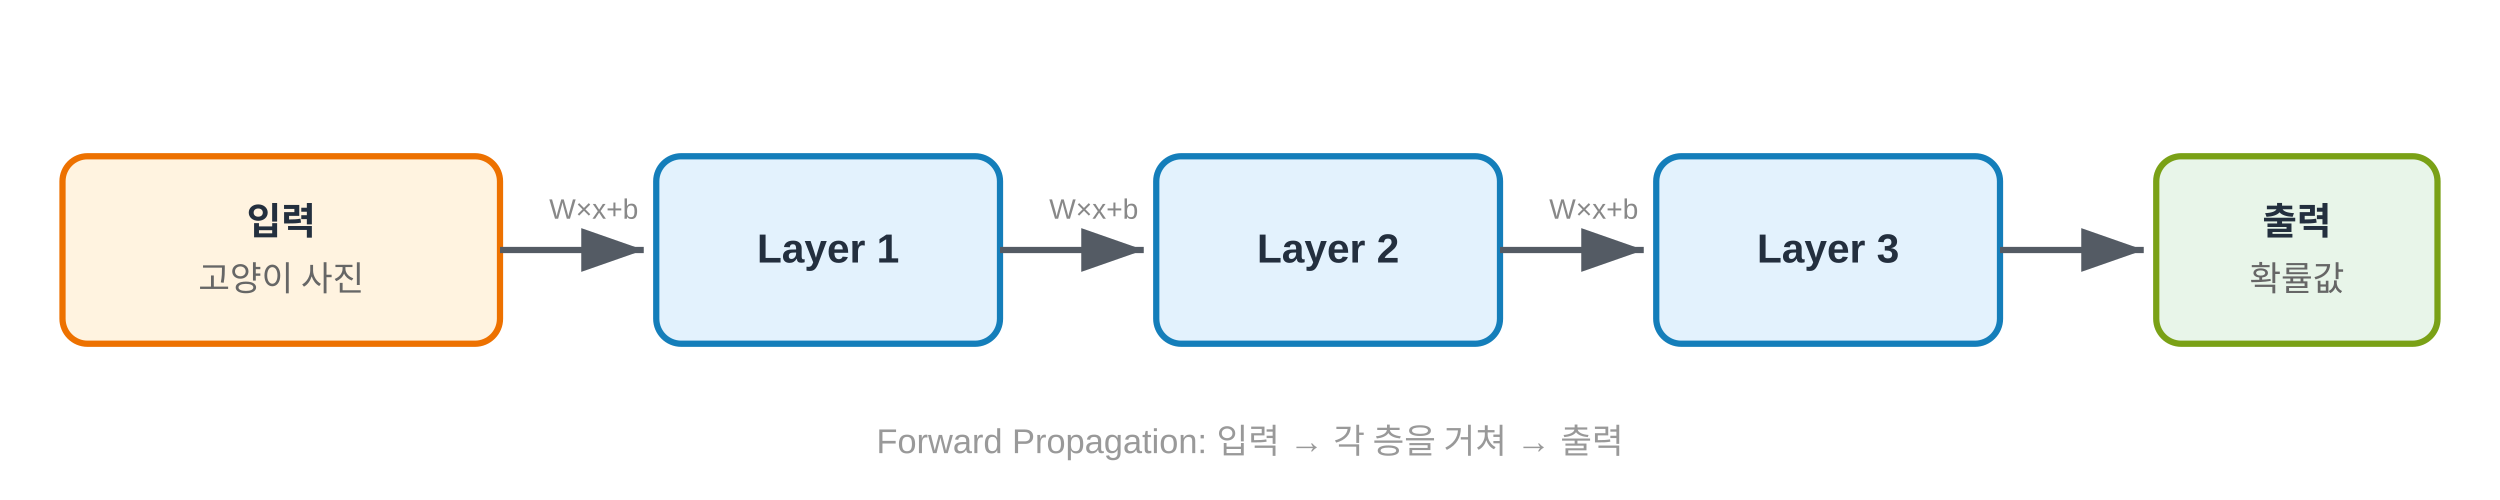
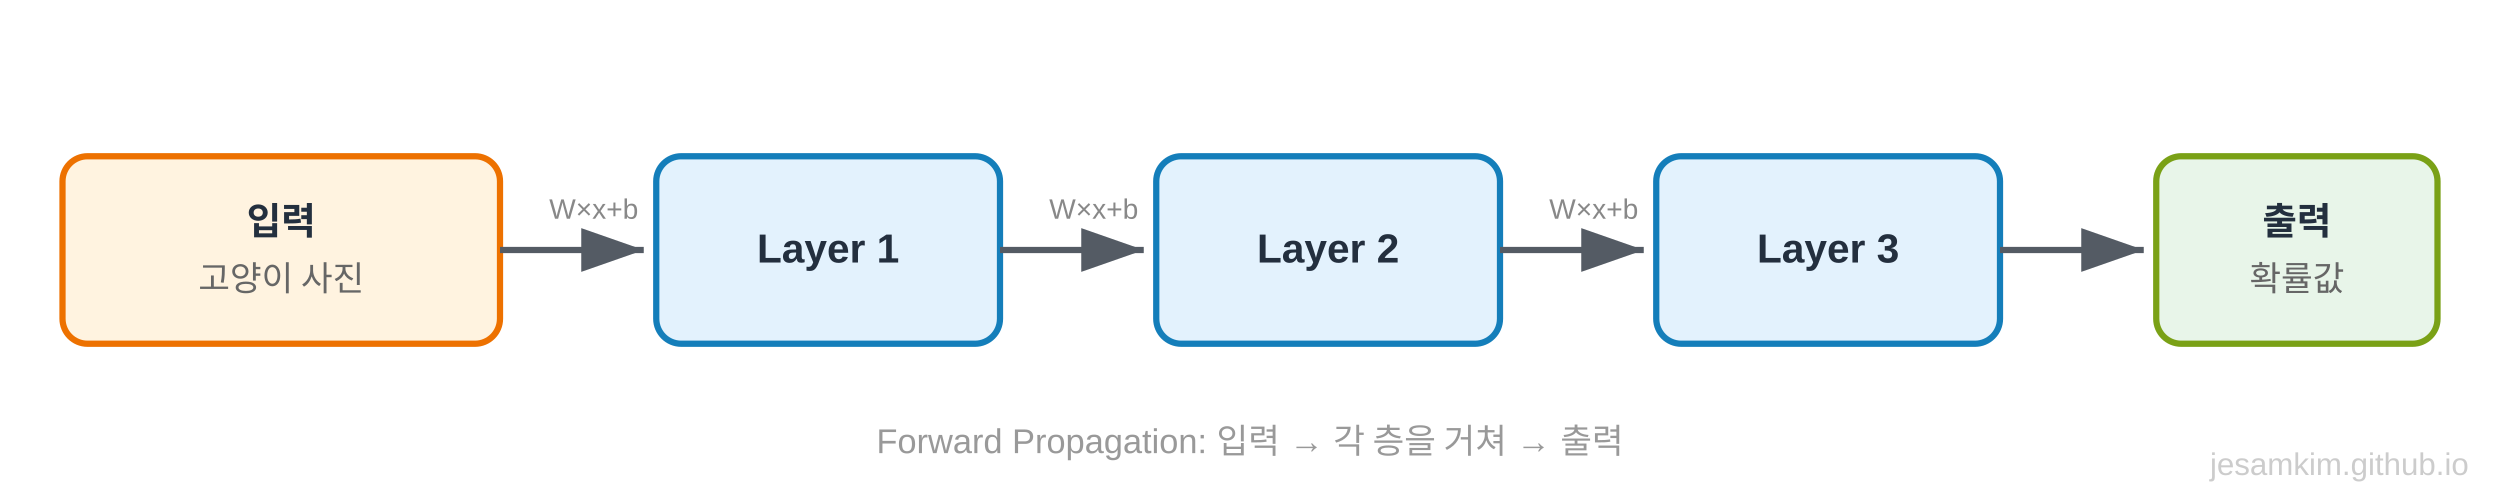
<svg xmlns="http://www.w3.org/2000/svg" viewBox="0 0 800 160" width="800" height="160">
  <rect width="800" height="160" fill="#FFFFFF" />
  <defs>
    <marker id="arr" markerWidth="10" markerHeight="7" refX="10" refY="3.5" orient="auto" fill="#545B64">
      <polygon points="0 0, 10 3.5, 0 7" />
    </marker>
  </defs>
  <rect x="20" y="50" width="140" height="60" rx="8" fill="#FFF3E0" stroke="#ED7100" stroke-width="2" />
  <text x="90" y="75" text-anchor="middle" font-family="Arial, sans-serif" font-size="12" font-weight="bold" fill="#232F3E">입력</text>
  <text x="90" y="93" text-anchor="middle" font-family="Arial, sans-serif" font-size="11" fill="#666">고양이 사진</text>
  <rect x="210" y="50" width="110" height="60" rx="8" fill="#E3F2FD" stroke="#147EBA" stroke-width="2" />
  <text x="265" y="84" text-anchor="middle" font-family="Arial, sans-serif" font-size="13" font-weight="bold" fill="#232F3E">Layer 1</text>
  <rect x="370" y="50" width="110" height="60" rx="8" fill="#E3F2FD" stroke="#147EBA" stroke-width="2" />
  <text x="425" y="84" text-anchor="middle" font-family="Arial, sans-serif" font-size="13" font-weight="bold" fill="#232F3E">Layer 2</text>
  <rect x="530" y="50" width="110" height="60" rx="8" fill="#E3F2FD" stroke="#147EBA" stroke-width="2" />
  <text x="585" y="84" text-anchor="middle" font-family="Arial, sans-serif" font-size="13" font-weight="bold" fill="#232F3E">Layer 3</text>
  <rect x="690" y="50" width="90" height="60" rx="8" fill="#E8F5E9" stroke="#7AA116" stroke-width="2" />
  <text x="735" y="75" text-anchor="middle" font-family="Arial, sans-serif" font-size="12" font-weight="bold" fill="#232F3E">출력</text>
  <text x="735" y="93" text-anchor="middle" font-family="Arial, sans-serif" font-size="11" fill="#666">확률값</text>
  <line x1="160" y1="80" x2="206" y2="80" stroke="#545B64" stroke-width="2" marker-end="url(#arr)" />
  <line x1="320" y1="80" x2="366" y2="80" stroke="#545B64" stroke-width="2" marker-end="url(#arr)" />
  <line x1="480" y1="80" x2="526" y2="80" stroke="#545B64" stroke-width="2" marker-end="url(#arr)" />
  <line x1="640" y1="80" x2="686" y2="80" stroke="#545B64" stroke-width="2" marker-end="url(#arr)" />
  <text x="190" y="70" text-anchor="middle" font-family="Arial, sans-serif" font-size="9" fill="#888">W×x+b</text>
  <text x="350" y="70" text-anchor="middle" font-family="Arial, sans-serif" font-size="9" fill="#888">W×x+b</text>
  <text x="510" y="70" text-anchor="middle" font-family="Arial, sans-serif" font-size="9" fill="#888">W×x+b</text>
  <text x="400" y="145" text-anchor="middle" font-family="Arial, sans-serif" font-size="11" fill="#999">Forward Propagation: 입력 → 각 층을 거쳐 → 출력</text>
+   <text x="790" y="152" text-anchor="end" font-family="Arial, sans-serif" font-size="10" fill="#CCCCCC">jesamkim.github.io</text>
</svg>
